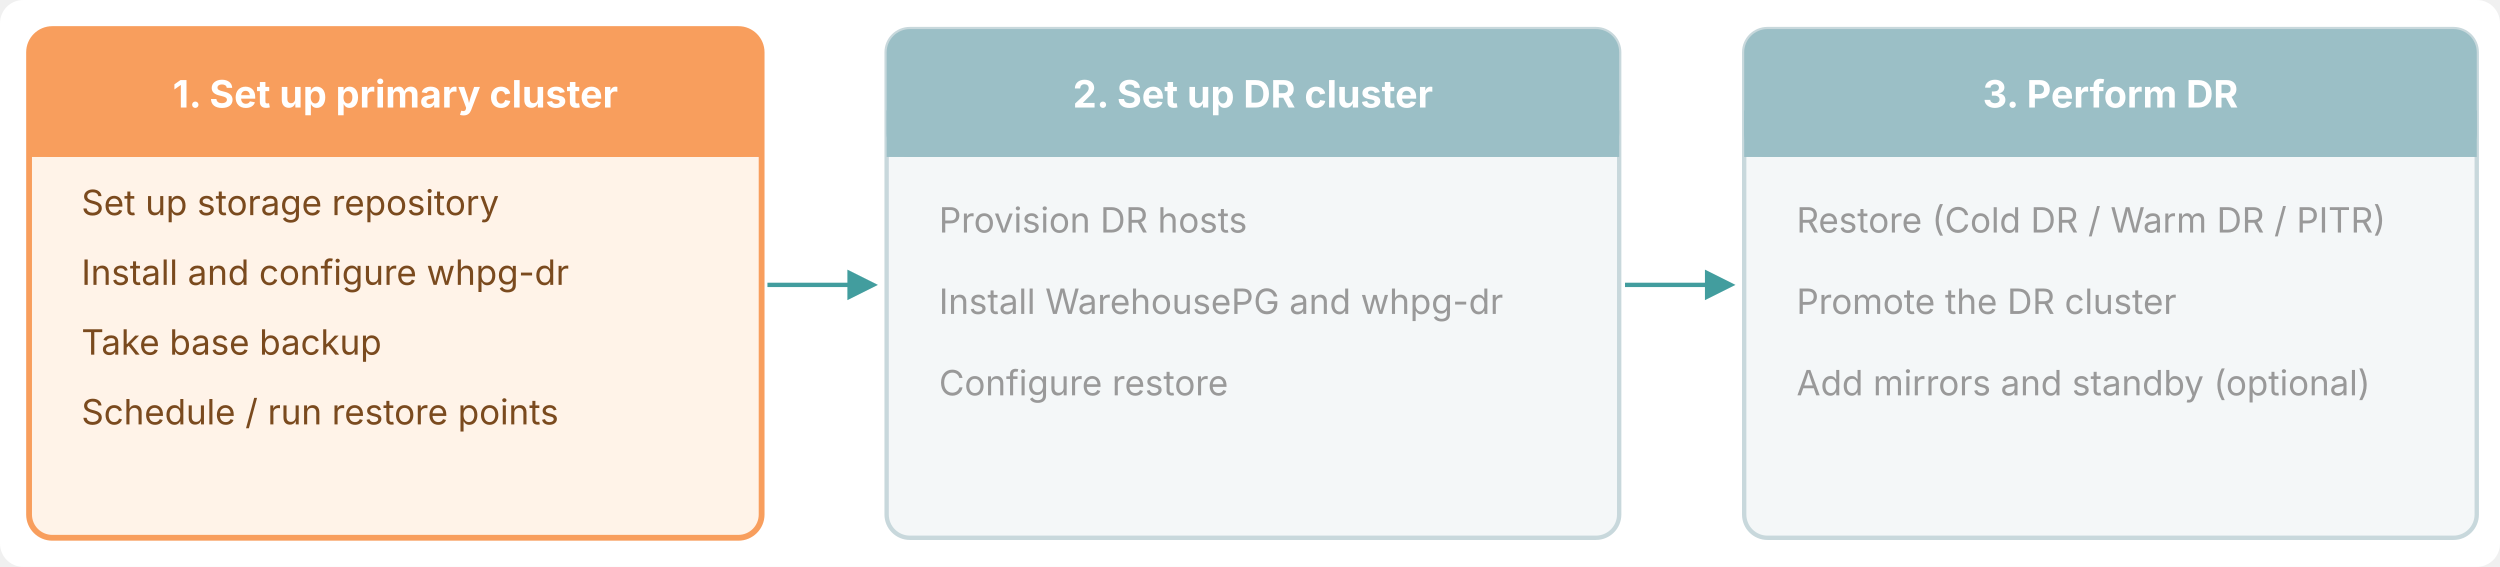
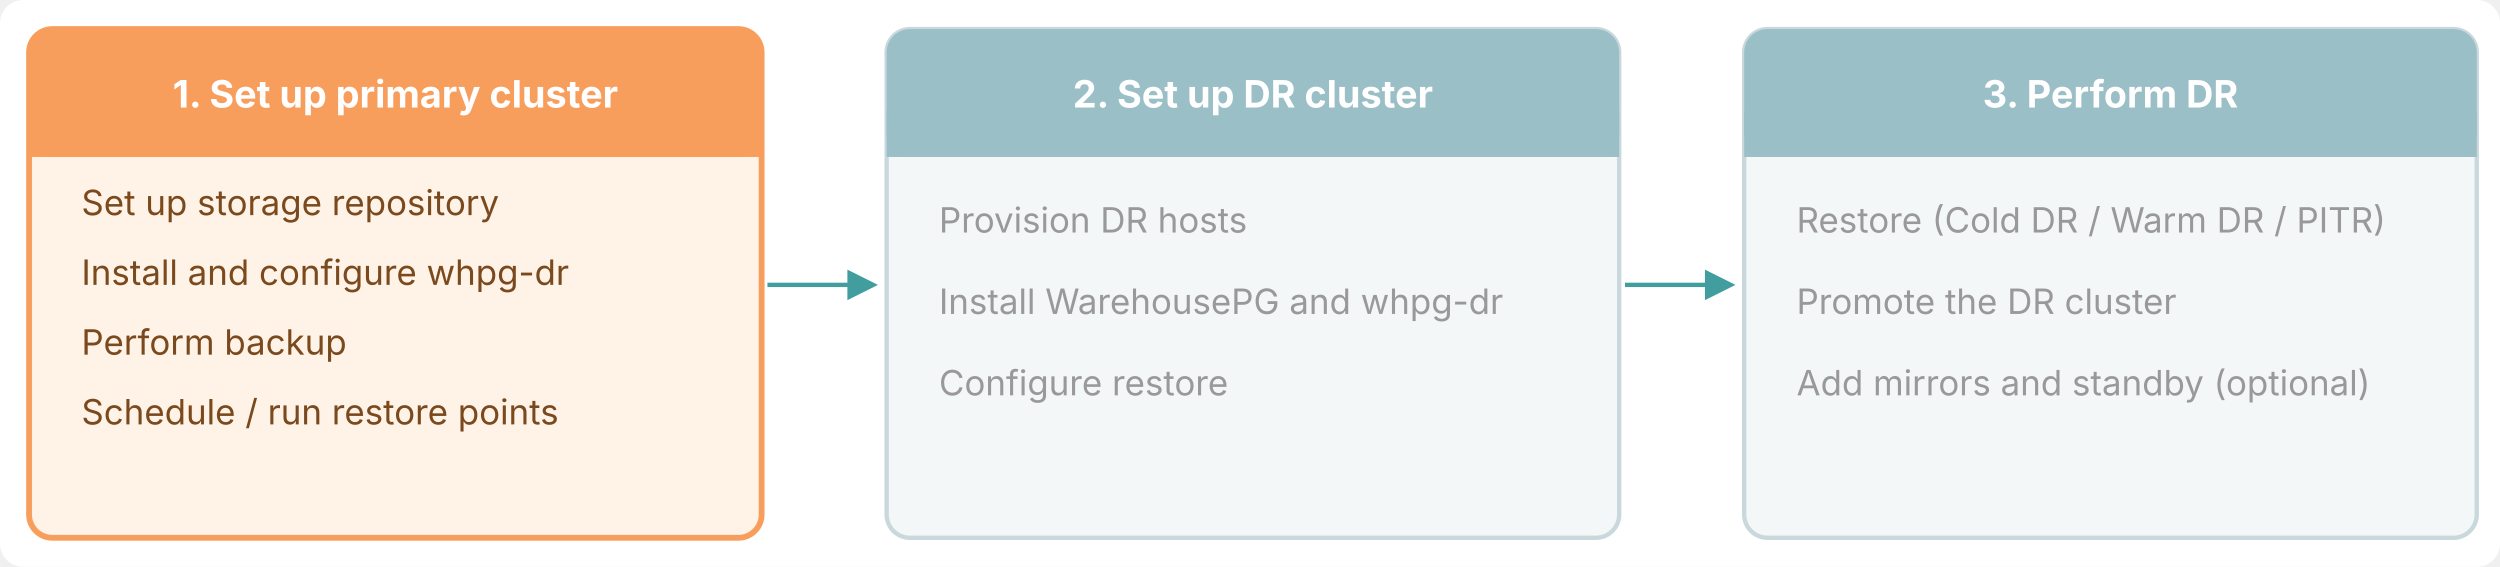
<svg xmlns="http://www.w3.org/2000/svg" viewBox="0 0 860 195" role="img" font-family="'Inter','Segoe UI',sans-serif">
  <defs>
    <marker id="arr" markerWidth="7" markerHeight="7" refX="5" refY="3.5" orient="auto">
      <path d="M0,0 L0,7 L7,3.5 z" fill="#429D9E" />
    </marker>
  </defs>
  <rect width="860" height="195" rx="8" fill="#ffffff" />
  <rect x="10" y="10" width="252" height="175" rx="8" fill="#FFF3E8" stroke="#F89E5D" stroke-width="2" />
  <rect x="10" y="10" width="252" height="44" rx="8" fill="#F89E5D" />
  <rect x="10" y="38" width="252" height="16" fill="#F89E5D" />
  <text x="136" y="37" text-anchor="middle" font-size="13" font-weight="700" fill="#ffffff">1. Set up primary cluster</text>
  <text x="28" y="74" font-size="12" fill="#7A4A1E">Set up storage repository</text>
  <text x="28" y="98" font-size="12" fill="#7A4A1E">Install and configure whpg-dr</text>
-   <text x="28" y="122" font-size="12" fill="#7A4A1E">Take base backup</text>
+   <text x="28" y="122" font-size="12" fill="#7A4A1E">Perform backup</text>
  <text x="28" y="146" font-size="12" fill="#7A4A1E">Schedule / run restore points</text>
  <line x1="264" y1="98" x2="299" y2="98" stroke="#429D9E" stroke-width="1.5" marker-end="url(#arr)" />
  <rect x="305" y="10" width="252" height="175" rx="8" fill="#F4F7F8" stroke="#C8D8DC" stroke-width="1.5" />
  <rect x="305" y="10" width="252" height="44" rx="8" fill="#9BBFC6" />
  <rect x="305" y="38" width="252" height="16" fill="#9BBFC6" />
  <text x="431" y="37" text-anchor="middle" font-size="13" font-weight="700" fill="#ffffff">2. Set up DR cluster</text>
  <text x="323" y="80" font-size="12" fill="#999">Provision DR hosts</text>
  <text x="323" y="108" font-size="12" fill="#999">Install WarehousePG and whpg-dr</text>
  <text x="323" y="136" font-size="12" fill="#999">Configure restore</text>
  <line x1="559" y1="98" x2="594" y2="98" stroke="#429D9E" stroke-width="1.5" marker-end="url(#arr)" />
  <rect x="600" y="10" width="252" height="175" rx="8" fill="#F4F7F8" stroke="#C8D8DC" stroke-width="1.5" />
  <rect x="600" y="10" width="252" height="44" rx="8" fill="#9BBFC6" />
  <rect x="600" y="38" width="252" height="16" fill="#9BBFC6" />
  <text x="726" y="37" text-anchor="middle" font-size="13" font-weight="700" fill="#ffffff">3. Perform DR</text>
  <text x="618" y="80" font-size="12" fill="#999">Restore (Cold DR / Warm DR / PITR)</text>
  <text x="618" y="108" font-size="12" fill="#999">Promote the DR cluster</text>
  <text x="618" y="136" font-size="12" fill="#999">Add mirrors and standby (optional)</text>
</svg>
